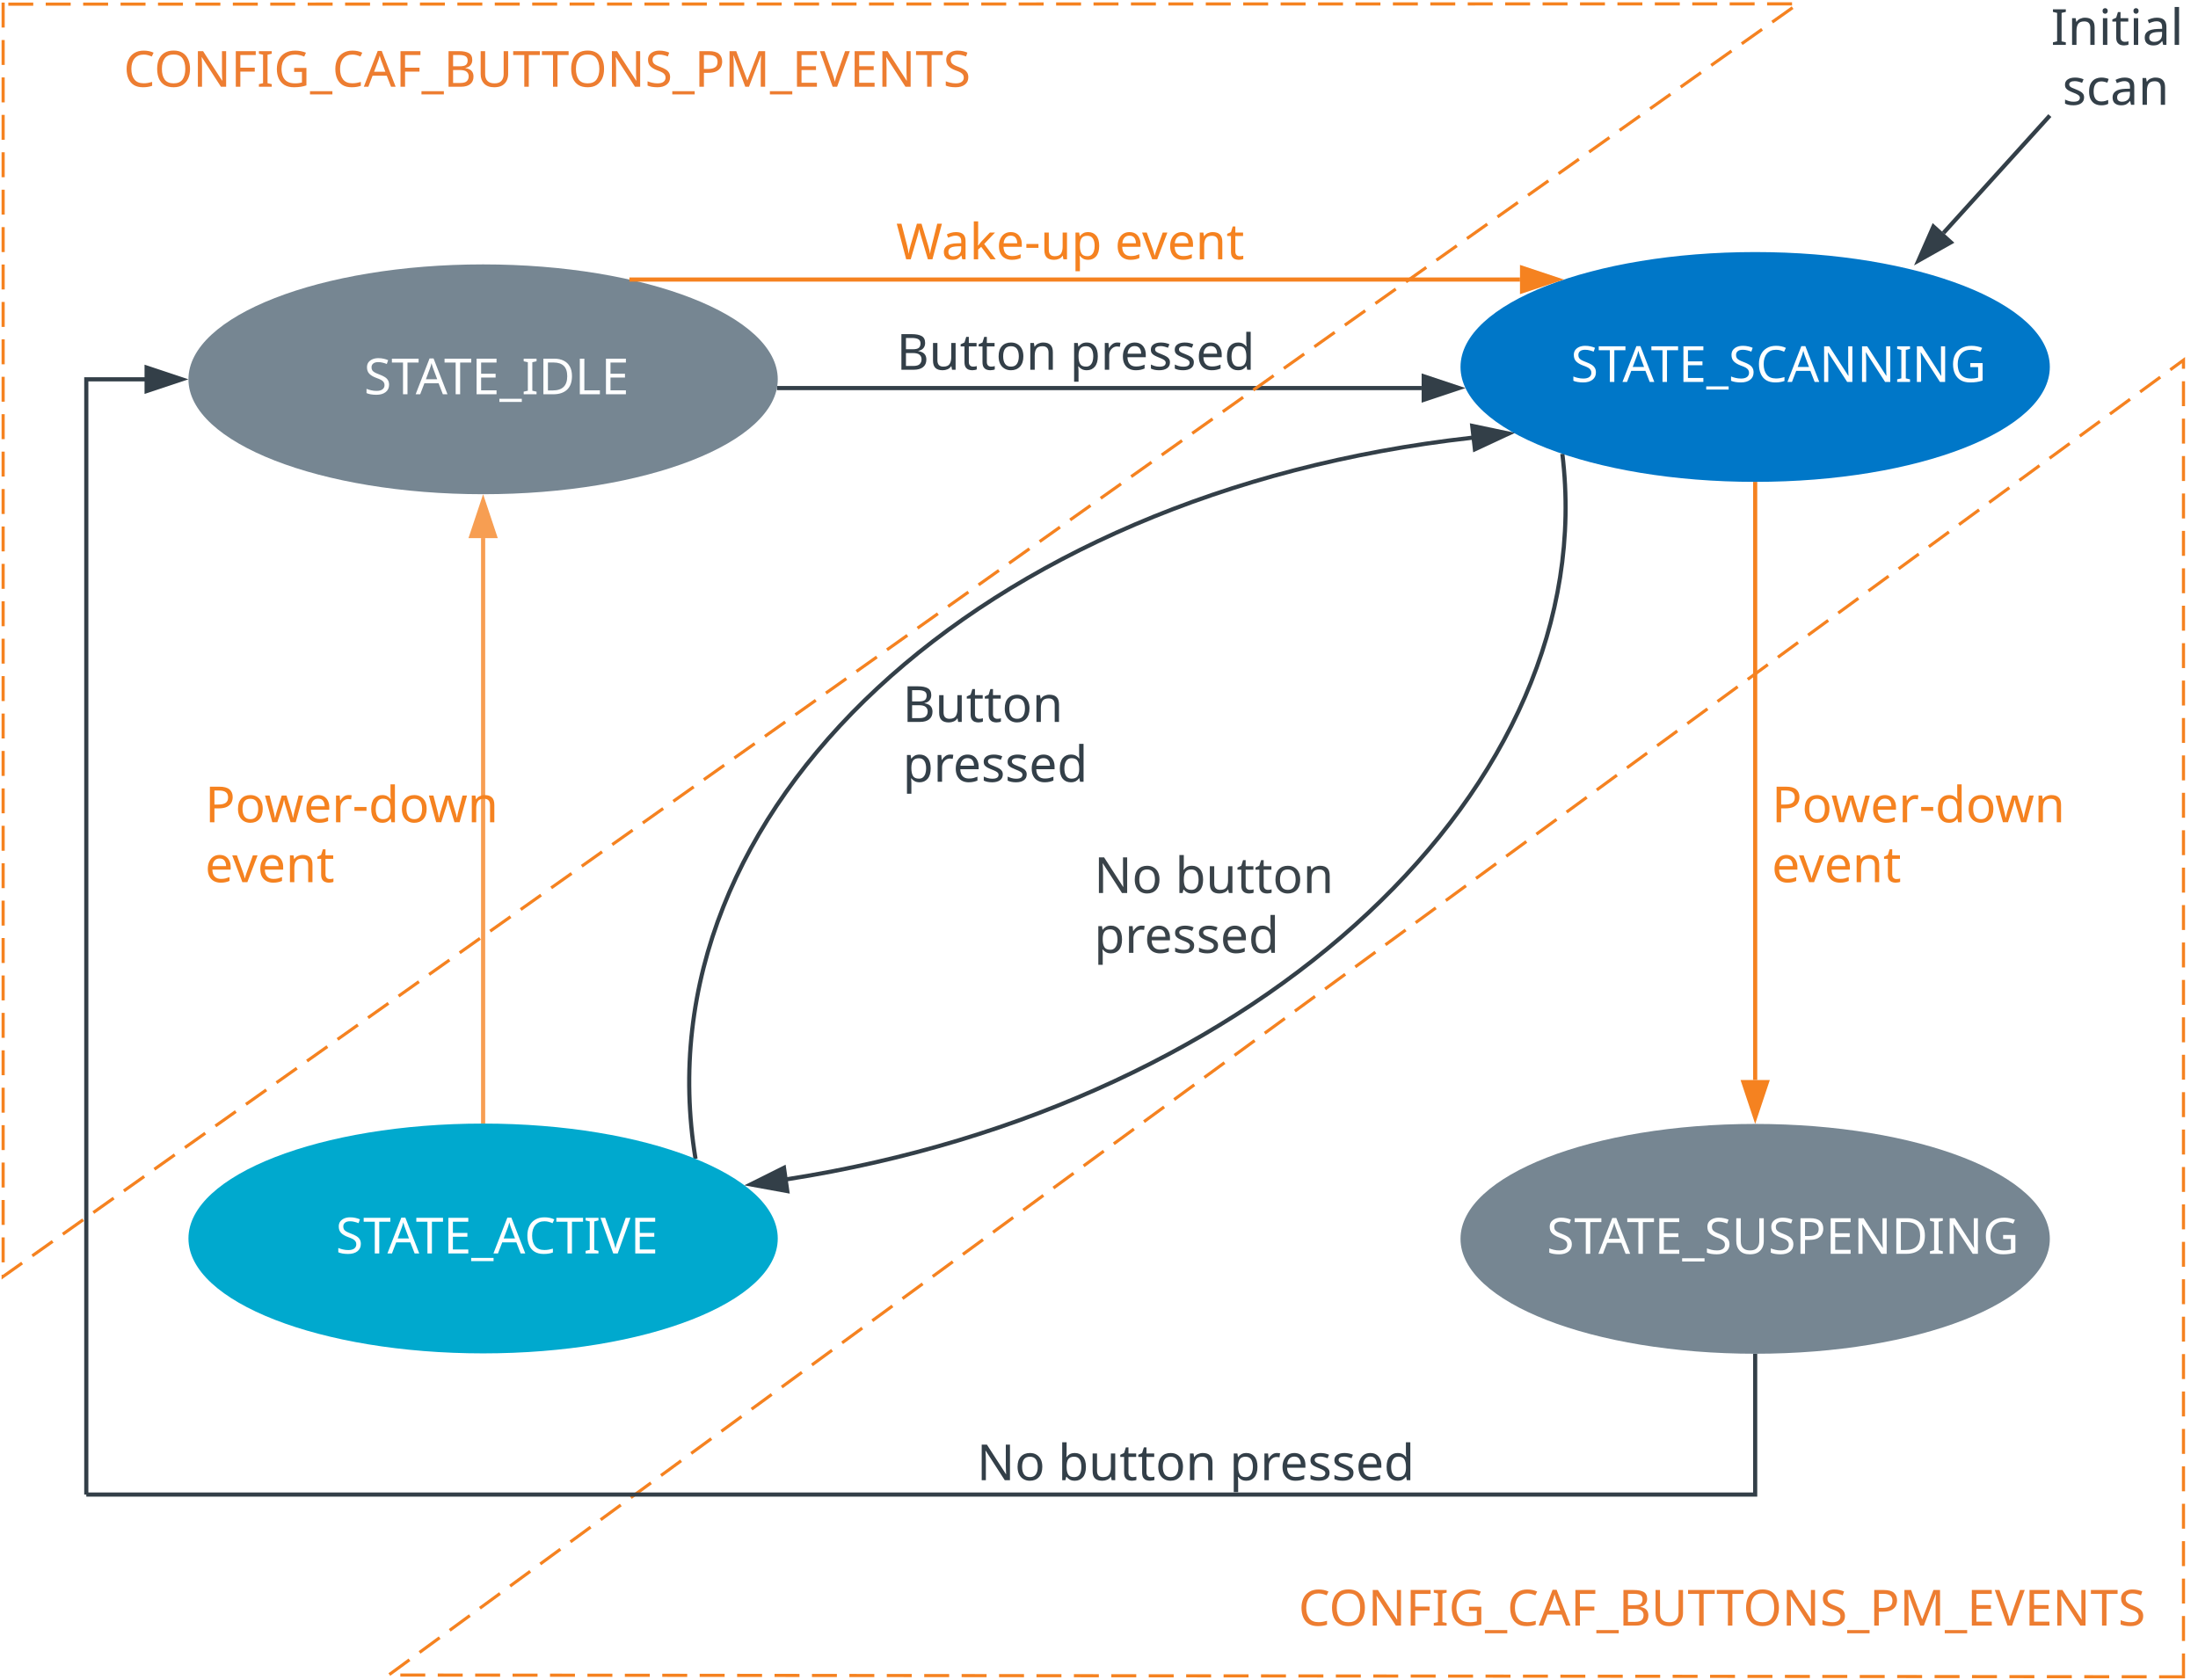
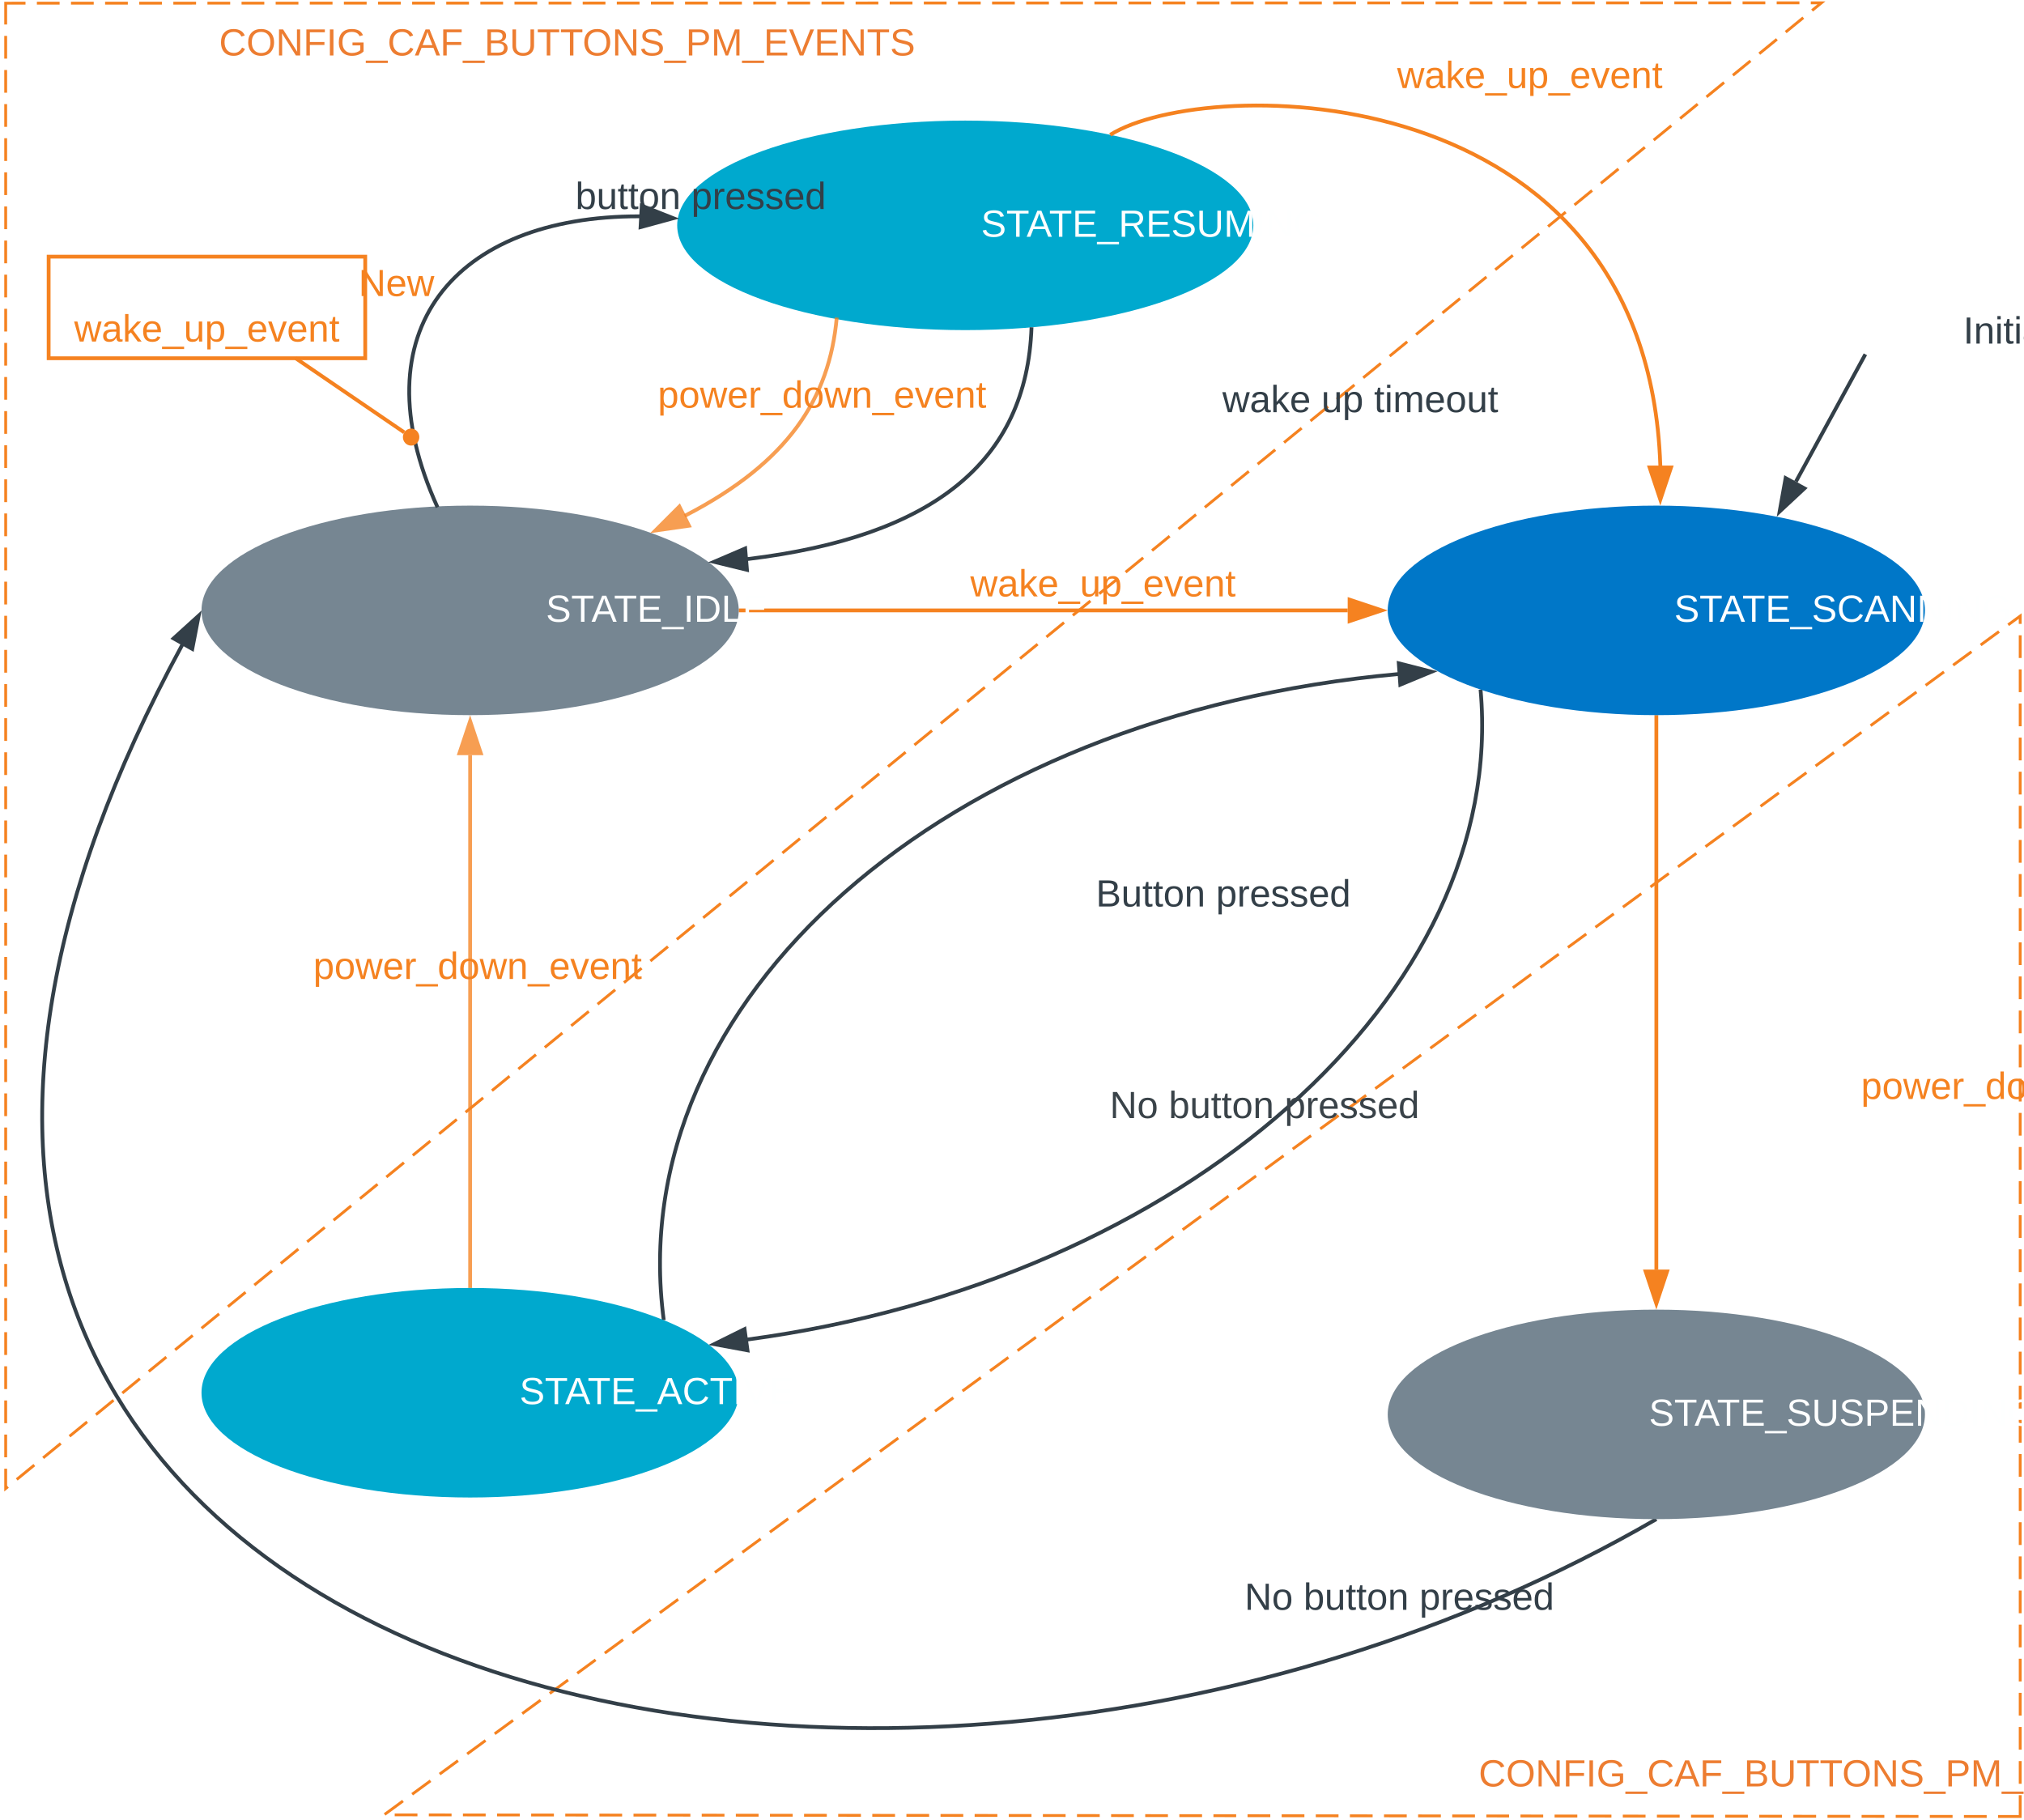
- <svg xmlns="http://www.w3.org/2000/svg" xmlns:xlink="http://www.w3.org/1999/xlink" width="7.342in" height="5.612in" viewBox="0 0 528.615 404.069" xml:space="preserve" color-interpolation-filters="sRGB" class="st21">
+ <svg xmlns="http://www.w3.org/2000/svg" xmlns:ns1="http://schemas.microsoft.com/visio/2003/SVGExtensions/" xmlns:xlink="http://www.w3.org/1999/xlink" width="7.416in" height="6.666in" viewBox="0 0 533.977 479.974" xml:space="preserve" color-interpolation-filters="sRGB" class="st25">
+   <ns1:documentProperties ns1:langID="1035" ns1:viewMarkup="false" />
  <style type="text/css">
	
- 		.st1 {marker-end:url(#mrkr13-6);stroke:#333f48;stroke-linecap:butt;stroke-width:1}
- 		.st2 {fill:#333f48;fill-opacity:1;stroke:#333f48;stroke-opacity:1;stroke-width:0.284}
+ 		.st1 {marker-end:url(#mrkr13-6);stroke:#f58220;stroke-linecap:butt;stroke-width:1}
+ 		.st2 {fill:#f58220;fill-opacity:1;stroke:#f58220;stroke-opacity:1;stroke-width:0.284}
		.st3 {fill:none;stroke:#f58220;stroke-dasharray:5.25,3.75;stroke-width:0.75}
- 		.st4 {marker-end:url(#mrkr13-14);stroke:#f58220;stroke-linecap:butt;stroke-width:1}
- 		.st5 {fill:#f58220;fill-opacity:1;stroke:#f58220;stroke-opacity:1;stroke-width:0.284}
- 		.st6 {marker-end:url(#mrkr13-20);stroke:#f58220;stroke-linecap:butt;stroke-opacity:0.77;stroke-width:1}
- 		.st7 {fill:#f58220;fill-opacity:0.77;stroke:#f58220;stroke-opacity:0.77;stroke-width:0.284}
- 		.st8 {marker-start:url(#mrkr13-26);stroke:#333f48;stroke-linecap:butt;stroke-width:1}
- 		.st9 {stroke:#333f48;stroke-linecap:butt;stroke-width:1}
- 		.st10 {fill:none;stroke:none;stroke-width:1}
- 		.st11 {fill:#ed7d31;font-family:Calibri;font-size:1em}
- 		.st12 {marker-end:url(#mrkr13-50);stroke:#333f48;stroke-linecap:butt;stroke-width:1}
- 		.st13 {fill:#0077c8;stroke:none;stroke-width:1}
- 		.st14 {fill:#feffff;font-family:Calibri;font-size:1em}
- 		.st15 {fill:#768692;stroke:none;stroke-width:1}
- 		.st16 {fill:#00a9ce;stroke:none;stroke-width:1}
- 		.st17 {fill:#3a4349;font-family:Calibri;font-size:1em}
- 		.st18 {font-size:1em}
- 		.st19 {fill:#333f48;font-family:Calibri;font-size:1em}
- 		.st20 {fill:#f58220;font-family:Calibri;font-size:1em}
- 		.st21 {fill:none;fill-rule:evenodd;font-size:12px;overflow:visible;stroke-linecap:square;stroke-miterlimit:3}
+ 		.st4 {marker-end:url(#mrkr13-19);stroke:#f58220;stroke-linecap:butt;stroke-opacity:0.77;stroke-width:1}
+ 		.st5 {fill:#f58220;fill-opacity:0.77;stroke:#f58220;stroke-opacity:0.77;stroke-width:0.284}
+ 		.st6 {marker-start:url(#mrkr13-25);stroke:#333f48;stroke-linecap:butt;stroke-width:1}
+ 		.st7 {fill:#333f48;fill-opacity:1;stroke:#333f48;stroke-opacity:1;stroke-width:0.284}
+ 		.st8 {fill:none;stroke:none;stroke-width:1}
+ 		.st9 {marker-end:url(#mrkr13-35);stroke:#333f48;stroke-linecap:butt;stroke-width:1}
+ 		.st10 {fill:#ed7d31;font-family:Arial;font-size:0.833em}
+ 		.st11 {marker-end:url(#mrkr13-47);stroke:#333f48;stroke-linecap:butt;stroke-width:1}
+ 		.st12 {fill:#0077c8;stroke:none;stroke-width:1}
+ 		.st13 {fill:#feffff;font-family:Arial;font-size:0.833em}
+ 		.st14 {fill:#768692;stroke:none;stroke-width:1}
+ 		.st15 {fill:#00a9ce;stroke:none;stroke-width:1}
+ 		.st16 {fill:#3a4349;font-family:Arial;font-size:0.833em}
+ 		.st17 {font-size:1em}
+ 		.st18 {fill:#333f48;font-family:Arial;font-size:0.833em}
+ 		.st19 {fill:#f58220;font-family:Arial;font-size:0.833em}
+ 		.st20 {fill:none;stroke:#f58220;stroke-width:1}
+ 		.st21 {stroke:#f58220;stroke-linecap:butt;stroke-width:1}
+ 		.st22 {marker-end:url(#mrkr13-122);stroke:#f58220;stroke-linecap:butt;stroke-opacity:0.77;stroke-width:1}
+ 		.st23 {marker-end:url(#mrkr13-139);stroke:#f58220;stroke-linecap:butt;stroke-width:1}
+ 		.st24 {fill:#f58220;stroke:none;stroke-width:1}
+ 		.st25 {fill:none;fill-rule:evenodd;font-size:12px;overflow:visible;stroke-linecap:square;stroke-miterlimit:3}
	
	</style>
  <defs id="Markers">
    <g id="lend13">
      <path d="M 3 1 L 0 0 L 3 -1 L 3 1 " style="stroke:none" />
    </g>
-     <marker id="mrkr13-6" class="st2" refX="-10.56" orient="auto" markerUnits="strokeWidth" overflow="visible">
-       <use xlink:href="#lend13" transform="scale(-3.52,-3.52) " />
-     </marker>
-     <marker id="mrkr13-14" class="st5" refX="-10.56" orient="auto" markerUnits="strokeWidth" overflow="visible">
-       <use xlink:href="#lend13" transform="scale(-3.52,-3.52) " />
-     </marker>
-     <marker id="mrkr13-20" class="st7" refX="-10.56" orient="auto" markerUnits="strokeWidth" overflow="visible">
-       <use xlink:href="#lend13" transform="scale(-3.52,-3.52) " />
-     </marker>
-     <marker id="mrkr13-26" class="st2" refX="10.2" orient="auto" markerUnits="strokeWidth" overflow="visible">
+     <marker id="mrkr13-6" class="st2" ns1:arrowType="13" ns1:arrowSize="2" ns1:setback="10.56" refX="-10.56" orient="auto" markerUnits="strokeWidth" overflow="visible">
+       <use xlink:href="#lend13" transform="scale(-3.52,-3.52) " />
+     </marker>
+     <marker id="mrkr13-19" class="st5" ns1:arrowType="13" ns1:arrowSize="2" ns1:setback="10.56" refX="-10.56" orient="auto" markerUnits="strokeWidth" overflow="visible">
+       <use xlink:href="#lend13" transform="scale(-3.52,-3.52) " />
+     </marker>
+     <marker id="mrkr13-25" class="st7" ns1:arrowType="13" ns1:arrowSize="2" ns1:setback="10.2" refX="10.2" orient="auto" markerUnits="strokeWidth" overflow="visible">
      <use xlink:href="#lend13" transform="scale(3.52) " />
    </marker>
-     <marker id="mrkr13-50" class="st2" refX="-10.2" orient="auto" markerUnits="strokeWidth" overflow="visible">
+     <marker id="mrkr13-35" class="st7" ns1:arrowType="13" ns1:arrowSize="2" ns1:setback="10.56" refX="-10.56" orient="auto" markerUnits="strokeWidth" overflow="visible">
+       <use xlink:href="#lend13" transform="scale(-3.52,-3.52) " />
+     </marker>
+     <marker id="mrkr13-47" class="st7" ns1:arrowType="13" ns1:arrowSize="2" ns1:setback="10.2" refX="-10.2" orient="auto" markerUnits="strokeWidth" overflow="visible">
+       <use xlink:href="#lend13" transform="scale(-3.52,-3.52) " />
+     </marker>
+     <marker id="mrkr13-122" class="st5" ns1:arrowType="13" ns1:arrowSize="2" ns1:setback="10.2" refX="-10.2" orient="auto" markerUnits="strokeWidth" overflow="visible">
+       <use xlink:href="#lend13" transform="scale(-3.52,-3.52) " />
+     </marker>
+     <marker id="mrkr13-139" class="st2" ns1:arrowType="13" ns1:arrowSize="2" ns1:setback="10.2" refX="-10.2" orient="auto" markerUnits="strokeWidth" overflow="visible">
      <use xlink:href="#lend13" transform="scale(-3.52,-3.52) " />
    </marker>
  </defs>
-   <g>
-     <g id="shape6-1" transform="translate(186.841,-303.64)">
-       <path d="M0 396.98 L155.06 396.98" class="st1" />
-     </g>
-     <g id="shape7-7" transform="translate(121.061,403.319) rotate(-90)">
-       <path d="M0 404.07 L316.7 404.07 L0.43 -27.59 L0 404.07 Z" class="st3" />
-     </g>
-     <g id="shape8-9" transform="translate(415.033,-288.168)">
-       <path d="M7.09 404.07 L7.09 547.94" class="st4" />
-     </g>
-     <g id="shape9-15" transform="translate(109.095,-133.82)">
-       <path d="M7.09 404.07 L7.09 263.25" class="st6" />
-     </g>
-     <g id="shape10-21" transform="translate(45.3158,-312.836)">
-       <path d="M-10.2 404.07 L-10.56 404.07 L-24.57 404.07 L-24.57 672.32" class="st8" />
-     </g>
-     <g id="shape11-27" transform="translate(422.12,-78.4585)">
-       <path d="M0 404.07 L0 437.94 L-401.37 437.94" class="st9" />
-     </g>
-     <g id="shape12-30" transform="translate(41.1279,-196.091)">
-       <rect x="0" y="384.069" width="152" height="20" class="st10" />
-     </g>
-     <g id="shape13-32" transform="translate(404.819,1) rotate(90)">
-       <path d="M0 404.07 L306.03 404.07 L-0.07 -27.59 L0 404.07 Z" class="st3" />
-     </g>
-     <g id="shape14-34" transform="translate(792.424,299.114) rotate(132.179)">
-       <path d="M0 404.07 L38.08 404.07" class="st1" />
-     </g>
-     <g id="shape15-39" transform="translate(3.74212,-373.406)">
-       <rect x="0" y="377.266" width="234.126" height="26.803" class="st10" />
-       <text x="25.97" y="394.27" class="st11">CONFIG_CAF_BUTTONS_PM_EVENTS</text>
-     </g>
-     <g id="shape16-42" transform="translate(286.306,-3.26733)">
-       <rect x="0" y="377.266" width="234.126" height="26.803" class="st10" />
-       <text x="25.97" y="394.27" class="st11">CONFIG_CAF_BUTTONS_PM_EVENTS</text>
-     </g>
-     <g id="shape17-45" transform="translate(645.05,410.403) rotate(138.204)">
-       <path d="M-0 404.07 A216.56 150.811 34.83 0 1 255.17 398.18 L255.47 398.38" class="st12" />
-     </g>
-     <g id="shape18-51" transform="translate(-100.489,-23.8817) rotate(-41.5031)">
-       <path d="M-0 404.07 A224.592 158.03 41.96 0 1 254.69 397.85 L254.99 398.06" class="st12" />
-     </g>
-     <g id="shape19-56" transform="translate(351.254,-288.168)">
-       <ellipse cx="70.866" cy="376.432" rx="70.866" ry="27.638" class="st13" />
-       <text x="26.53" y="380.03" class="st14">STATE_SCANNING</text>
-     </g>
-     <g id="shape20-59" transform="translate(351.254,-78.4585)">
-       <ellipse cx="70.866" cy="376.432" rx="70.866" ry="27.638" class="st15" />
-       <text x="20.74" y="380.03" class="st14">STATE_SUSPENDING</text>
-     </g>
-     <g id="shape21-62" transform="translate(45.3158,-78.5449)">
-       <ellipse cx="70.866" cy="376.432" rx="70.866" ry="27.638" class="st16" />
-       <text x="35.43" y="380.03" class="st14">STATE_ACTIVE</text>
-     </g>
-     <g id="shape22-65" transform="translate(45.3158,-285.199)">
-       <ellipse cx="70.866" cy="376.432" rx="70.866" ry="27.638" class="st15" />
-       <text x="42.22" y="380.03" class="st14">STATE_IDLE</text>
-     </g>
-     <g id="shape23-68" transform="translate(151.357,-329.743)">
-       <path d="M0 396.98 L214.2 396.98" class="st4" />
-     </g>
-     <g id="shape24-73" transform="translate(259.128,-163.572)">
-       <rect x="0" y="359.849" width="66.898" height="44.221" class="st10" />
-       <text x="4" y="378.36" class="st17">No button <tspan x="4" dy="1.2em" class="st18">pressed</tspan>
-       </text>
-     </g>
-     <g id="shape25-77" transform="translate(229.59,-45.2539)">
-       <rect x="0" y="391.314" width="101.595" height="12.756" class="st10" />
-       <text x="5.35" y="401.29" class="st19">No button pressed</text>
-     </g>
-     <g id="shape26-80" transform="translate(422.12,-189.288)">
-       <rect x="0" y="377.266" width="70.866" height="26.803" class="st10" />
-       <text x="4" y="387.07" class="st20">Power-down <tspan x="4" dy="1.2em" class="st18">event</tspan>
-       </text>
-     </g>
-     <g id="shape28-84" transform="translate(213.107,-213.432)">
-       <rect x="0" y="377.266" width="49.522" height="26.803" class="st10" />
-       <text x="4" y="387.07" class="st19">Button <tspan x="4" dy="1.2em" class="st18">pressed</tspan>
-       </text>
-     </g>
-     <g id="shape30-88" transform="translate(45.3158,-189.288)">
-       <rect x="0" y="377.266" width="70.866" height="26.803" class="st10" />
-       <text x="4" y="387.07" class="st20">Power-down <tspan x="4" dy="1.2em" class="st18">event</tspan>
-       </text>
-     </g>
-     <g id="shape31-92" transform="translate(211.04,-312.358)">
-       <rect x="0" y="391.314" width="83.521" height="12.756" class="st10" />
-       <text x="4.59" y="401.29" class="st19">Button pressed</text>
-     </g>
-     <g id="shape32-95" transform="translate(211.04,-338.918)">
-       <rect x="0" y="391.314" width="83.521" height="12.756" class="st10" />
-       <text x="4.49" y="401.29" class="st20">Wake-up event</text>
-     </g>
-     <g id="shape34-98" transform="translate(488.734,-376.266)">
-       <rect x="0" y="377.266" width="36.396" height="26.803" class="st10" />
-       <text x="4.52" y="387.07" class="st19">Initial <tspan x="7.29" dy="1.2em" class="st18">scan</tspan>
-       </text>
+   <g ns1:mID="0" ns1:index="1" ns1:groupContext="foregroundPage">
+     <ns1:pageProperties ns1:drawingScale="0.0393701" ns1:pageScale="0.0393701" ns1:drawingUnits="24" ns1:shadowOffsetX="8.50394" ns1:shadowOffsetY="-8.50394" />
+     <ns1:layer ns1:name="Connector" ns1:index="0" />
+     <g id="shape6-1" ns1:mID="6" ns1:groupContext="shape" ns1:layerMember="0" transform="translate(194.894,-311.856)">
+       <path d="M0 472.89 L160.66 472.89" class="st1" />
+     </g>
+     <g id="shape7-7" ns1:mID="7" ns1:groupContext="shape" transform="translate(53.0025,479.224) rotate(-90)">
+       <ns1:userDefs>
+         <ns1:ud ns1:nameU="visVersion" ns1:val="VT0(15):26" />
+       </ns1:userDefs>
+       <path d="M0 479.97 L316.7 479.97 L0.43 48.32 L0 479.97 Z" class="st3" />
+     </g>
+     <g id="shape8-9" ns1:mID="8" ns1:groupContext="shape" ns1:layerMember="0" transform="translate(429.893,-291.305)">
+       <path d="M7.09 479.97 L7.09 626.25" class="st1" />
+     </g>
+     <g id="shape9-14" ns1:mID="9" ns1:groupContext="shape" ns1:layerMember="0" transform="translate(116.941,-140.18)">
+       <path d="M7.09 479.97 L7.09 339.41" class="st4" />
+     </g>
+     <g id="shape10-20" ns1:mID="10" ns1:groupContext="shape" ns1:layerMember="0" transform="translate(53.1619,-318.942)">
+       <path d="M-4.97 488.88 L-5.15 489.2 C-152.04 759.86 173.23 841.66 383.82 719.72" class="st6" />
+     </g>
+     <g id="shape12-26" ns1:mID="12" ns1:groupContext="shape" transform="translate(48.974,-202.451)">
+       <rect x="0" y="459.974" width="152" height="20" class="st8" />
+     </g>
+     <g id="shape13-28" ns1:mID="13" ns1:groupContext="shape" transform="translate(481.469,0.83716) rotate(90)">
+       <ns1:userDefs>
+         <ns1:ud ns1:nameU="visVersion" ns1:val="VT0(15):26" />
+       </ns1:userDefs>
+       <path d="M0 479.97 L391.86 479.97 L-0.09 0.93 L0 479.97 Z" class="st3" />
+     </g>
+     <g id="shape14-30" ns1:mID="14" ns1:groupContext="shape" transform="translate(913.487,323.311) rotate(118.611)">
+       <path d="M0 479.97 L38.25 479.97" class="st9" />
+     </g>
+     <g id="shape15-36" ns1:mID="15" ns1:groupContext="shape" transform="translate(3.37438,-459.035)">
+       <ns1:textBlock ns1:margins="rect(4,4,4,4)" ns1:tabSpace="42.5197" />
+       <ns1:textRect cx="96.385" cy="470.669" width="192.77" height="18.61" />
+       <rect x="0" y="461.365" width="192.769" height="18.61" class="st8" />
+       <text x="4.42" y="473.67" class="st10" ns1:langID="1035">
+         <ns1:paragraph ns1:horizAlign="1" />
+         <ns1:tabList />CONFIG_CAF_BUTTONS_PM_EVENTS</text>
+     </g>
+     <g id="shape16-39" ns1:mID="16" ns1:groupContext="shape" transform="translate(331.136,-3.62724)">
+       <ns1:textBlock ns1:margins="rect(4,4,4,4)" ns1:tabSpace="42.5197" />
+       <ns1:textRect cx="100.92" cy="471.918" width="201.85" height="16.112" />
+       <rect x="0" y="463.862" width="201.841" height="16.112" class="st8" />
+       <text x="8.96" y="474.92" class="st10" ns1:langID="1035">
+         <ns1:paragraph ns1:horizAlign="1" />
+         <ns1:tabList />CONFIG_CAF_BUTTONS_PM_EVENTS</text>
+     </g>
+     <g id="shape17-42" ns1:mID="17" ns1:groupContext="shape" transform="translate(700.906,548.109) rotate(139.722)">
+       <path d="M0 479.97 A218.331 151.387 33.91 0 1 258.31 474.14 L258.61 474.33" class="st11" />
+     </g>
+     <g id="shape18-48" ns1:mID="18" ns1:groupContext="shape" transform="translate(-133.304,-19.4862) rotate(-39.9845)">
+       <path d="M-0 479.97 A226.127 158.872 40.95 0 1 257.87 473.8 L258.16 474.01" class="st11" />
+     </g>
+     <g id="shape19-53" ns1:mID="19" ns1:groupContext="shape" transform="translate(366.114,-291.305)">
+       <ns1:textBlock ns1:margins="rect(4,4,4,4)" ns1:tabSpace="42.5197" />
+       <ns1:textRect cx="70.866" cy="452.337" width="141.74" height="55.276" />
+       <ellipse cx="70.866" cy="452.337" rx="70.866" ry="27.638" class="st12" />
+       <text x="25.58" y="455.34" class="st13" ns1:langID="1033">
+         <ns1:paragraph ns1:horizAlign="1" />
+         <ns1:tabList />STATE_SCANNING</text>
+     </g>
+     <g id="shape20-56" ns1:mID="20" ns1:groupContext="shape" transform="translate(366.114,-79.1929)">
+       <ns1:textBlock ns1:margins="rect(4,4,4,4)" ns1:tabSpace="42.5197" />
+       <ns1:textRect cx="70.866" cy="452.337" width="141.74" height="55.276" />
+       <ellipse cx="70.866" cy="452.337" rx="70.866" ry="27.638" class="st14" />
+       <text x="18.91" y="455.34" class="st13" ns1:langID="1033">
+         <ns1:paragraph ns1:horizAlign="1" />
+         <ns1:tabList />STATE_SUSPENDING</text>
+     </g>
+     <g id="shape21-59" ns1:mID="21" ns1:groupContext="shape" transform="translate(53.1619,-84.9046)">
+       <ns1:textBlock ns1:margins="rect(4,4,4,4)" ns1:tabSpace="42.5197" />
+       <ns1:textRect cx="70.866" cy="452.337" width="141.74" height="55.276" />
+       <ellipse cx="70.866" cy="452.337" rx="70.866" ry="27.638" class="st15" />
+       <text x="33.91" y="455.34" class="st13" ns1:langID="1033">
+         <ns1:paragraph ns1:horizAlign="1" />
+         <ns1:tabList />STATE_ACTIVE</text>
+     </g>
+     <g id="shape22-62" ns1:mID="22" ns1:groupContext="shape" transform="translate(53.1619,-291.305)">
+       <ns1:textBlock ns1:margins="rect(4,4,4,4)" ns1:tabSpace="42.5197" />
+       <ns1:textRect cx="70.866" cy="452.337" width="141.74" height="55.276" />
+       <ellipse cx="70.866" cy="452.337" rx="70.866" ry="27.638" class="st14" />
+       <text x="40.86" y="455.34" class="st13" ns1:langID="1033">
+         <ns1:paragraph ns1:horizAlign="1" />
+         <ns1:tabList />STATE_IDLE</text>
+     </g>
+     <g id="shape24-65" ns1:mID="24" ns1:groupContext="shape" transform="translate(238.783,-182.145)">
+       <ns1:textBlock ns1:margins="rect(4,4,4,4)" ns1:tabSpace="42.5197" />
+       <ns1:textRect cx="46.176" cy="474.123" width="92.36" height="11.702" />
+       <rect x="0" y="468.272" width="92.353" height="11.702" class="st8" />
+       <text x="4" y="477.12" class="st16" ns1:langID="1035">
+         <ns1:paragraph />
+         <ns1:tabList />No button<tspan class="st17" ns1:langID="1033"> </tspan>pressed</text>
+     </g>
+     <g id="shape25-69" ns1:mID="25" ns1:groupContext="shape" transform="translate(268.404,-51.9008)">
+       <ns1:textBlock ns1:margins="rect(4,4,4,4)" ns1:tabSpace="42.5197" />
+       <ns1:textRect cx="50.797" cy="473.596" width="101.6" height="12.756" />
+       <rect x="0" y="467.218" width="101.595" height="12.756" class="st8" />
+       <text x="9.94" y="476.6" class="st18" ns1:langID="1033">
+         <ns1:paragraph ns1:horizAlign="1" />
+         <ns1:tabList />No button pressed</text>
+     </g>
+     <g id="shape27-72" ns1:mID="27" ns1:groupContext="shape" transform="translate(235.126,-236.27)">
+       <ns1:textBlock ns1:margins="rect(4,4,4,4)" ns1:tabSpace="42.5197" />
+       <ns1:textRect cx="39.09" cy="472.418" width="78.18" height="15.113" />
+       <rect x="0" y="464.861" width="78.18" height="15.113" class="st8" />
+       <text x="4" y="475.42" class="st18" ns1:langID="1033">
+         <ns1:paragraph />
+         <ns1:tabList />Button pressed</text>
+     </g>
+     <g id="shape28-75" ns1:mID="28" ns1:groupContext="shape" transform="translate(28.6504,-217.151)">
+       <ns1:textBlock ns1:margins="rect(4,4,4,4)" ns1:tabSpace="42.5197" />
+       <ns1:textRect cx="47.689" cy="472.418" width="95.38" height="15.113" />
+       <rect x="0" y="464.861" width="95.378" height="15.113" class="st8" />
+       <text x="4" y="475.42" class="st19" ns1:langID="1044">
+         <ns1:paragraph />
+         <ns1:tabList />p<tspan class="st17" ns1:langID="1035">ower</tspan>_<tspan class="st17" ns1:langID="1035">down</tspan>_<tspan class="st17" ns1:langID="1035">event</tspan>
+       </text>
+     </g>
+     <g id="shape30-81" ns1:mID="30" ns1:groupContext="shape" transform="translate(199.258,-319.772)">
+       <ns1:textBlock ns1:margins="rect(4,4,4,4)" ns1:tabSpace="42.5197" />
+       <ns1:textRect cx="41.76" cy="474.123" width="83.53" height="11.702" />
+       <rect x="0" y="468.272" width="83.521" height="11.702" class="st8" />
+       <text x="6.73" y="477.12" class="st19" ns1:langID="1044">
+         <ns1:paragraph ns1:horizAlign="1" />
+         <ns1:tabList />w<tspan class="st17" ns1:langID="1033">ake</tspan>_<tspan class="st17" ns1:langID="1033">up</tspan>_<tspan class="st17" ns1:langID="1033">event</tspan>
+       </text>
+     </g>
+     <g id="shape31-87" ns1:mID="31" ns1:groupContext="shape" transform="translate(463.515,-385.961)">
+       <ns1:textBlock ns1:margins="rect(4,4,4,4)" ns1:tabSpace="42.5197" />
+       <ns1:textRect cx="28.063" cy="473.596" width="56.13" height="12.756" />
+       <rect x="0" y="467.218" width="56.126" height="12.756" class="st8" />
+       <text x="4.44" y="476.6" class="st18" ns1:langID="1035">
+         <ns1:paragraph ns1:horizAlign="1" />
+         <ns1:tabList />Initial scan</text>
+     </g>
+     <g id="shape32-90" ns1:mID="32" ns1:groupContext="shape" transform="translate(178.66,-392.883)">
+       <ns1:textBlock ns1:margins="rect(4,4,4,4)" ns1:tabSpace="42.5197" />
+       <ns1:textRect cx="76" cy="452.337" width="152" height="55.276" />
+       <ellipse cx="76" cy="452.337" rx="76" ry="27.638" class="st15" />
+       <text x="30.16" y="455.34" class="st13" ns1:langID="1033">
+         <ns1:paragraph ns1:horizAlign="1" />
+         <ns1:tabList />STATE_<tspan class="st17" ns1:langID="1044">RESUMING</tspan>
+       </text>
+     </g>
+     <g id="shape33-94" ns1:mID="33" ns1:groupContext="shape" transform="translate(12.8337,-385.461)">
+       <ns1:textBlock ns1:margins="rect(4,4,4,4)" ns1:tabSpace="42.5197" />
+       <ns1:textRect cx="41.76" cy="466.573" width="83.53" height="26.803" />
+       <rect x="0" y="453.171" width="83.521" height="26.803" class="st20" />
+       <text x="31.76" y="463.57" class="st19" ns1:langID="1033">
+         <ns1:paragraph ns1:horizAlign="1" />
+         <ns1:tabList />New <tspan x="6.73" dy="1.2em" class="st17">wake_up_event</tspan>
+       </text>
+     </g>
+     <g id="shape36-98" ns1:mID="36" ns1:groupContext="shape" transform="translate(96.4859,-421.459)">
+       <ns1:textBlock ns1:margins="rect(4,4,4,4)" ns1:tabSpace="42.5197" />
+       <ns1:textRect cx="38.396" cy="473.596" width="76.8" height="12.756" />
+       <rect x="0" y="467.218" width="76.793" height="12.756" class="st8" />
+       <text x="5.32" y="476.6" class="st18" ns1:langID="1033">
+         <ns1:paragraph ns1:horizAlign="1" />
+         <ns1:tabList />button pressed</text>
+     </g>
+     <g id="shape39-101" ns1:mID="39" ns1:groupContext="shape" ns1:layerMember="0" transform="translate(186.818,-331.474)">
+       <path d="M10.15 478.98 L10.51 478.95 C59.2 473.06 84.06 453.4 85.32 417.82" class="st6" />
+     </g>
+     <g id="shape40-106" ns1:mID="40" ns1:groupContext="shape" transform="translate(264.184,-367.857)">
+       <ns1:textBlock ns1:margins="rect(4,4,4,4)" ns1:tabSpace="42.5197" />
+       <ns1:textRect cx="44.721" cy="473.596" width="89.45" height="12.756" />
+       <rect x="0" y="467.218" width="89.441" height="12.756" class="st8" />
+       <text x="8.31" y="476.6" class="st18" ns1:langID="1033">
+         <ns1:paragraph ns1:horizAlign="1" />
+         <ns1:tabList />wake up timeout</text>
+     </g>
+     <g id="shape50-109" ns1:mID="50" ns1:groupContext="shape" transform="translate(308.904,-453.366)">
+       <ns1:textBlock ns1:margins="rect(4,4,4,4)" ns1:tabSpace="42.5197" />
+       <ns1:textRect cx="44.721" cy="473.596" width="89.45" height="12.756" />
+       <rect x="0" y="467.218" width="89.441" height="12.756" class="st8" />
+       <text x="9.69" y="476.6" class="st19" ns1:langID="1044">
+         <ns1:paragraph ns1:horizAlign="1" />
+         <ns1:tabList />w<tspan class="st17" ns1:langID="1033">ake</tspan>_u<tspan class="st17" ns1:langID="1033">p_</tspan>event</text>
+     </g>
+     <g id="shape61-114" ns1:mID="61" ns1:groupContext="shape" ns1:layerMember="0" transform="translate(106.65,-365.899)">
+       <path d="M0 479.97 L-28.65 460.41" class="st21" />
+     </g>
+     <g id="shape64-117" ns1:mID="64" ns1:groupContext="shape" ns1:layerMember="0" transform="translate(220.751,-396.176)">
+       <path d="M0 479.97 C-1.91 501.24 -12.69 518.07 -39.81 532.12 L-40.13 532.28" class="st22" />
+     </g>
+     <g id="shape65-123" ns1:mID="65" ns1:groupContext="shape" transform="translate(119.542,-367.857)">
+       <ns1:textBlock ns1:margins="rect(4,4,4,4)" ns1:tabSpace="42.5197" />
+       <ns1:textRect cx="48.693" cy="472.418" width="97.39" height="15.113" />
+       <rect x="0" y="464.861" width="97.386" height="15.113" class="st8" />
+       <text x="4" y="475.42" class="st19" ns1:langID="1044">
+         <ns1:paragraph />
+         <ns1:tabList />p<tspan class="st17" ns1:langID="1035">ower</tspan>_<tspan class="st17" ns1:langID="1035">down</tspan>_<tspan class="st17" ns1:langID="1035">event</tspan>
+       </text>
+     </g>
+     <g id="shape67-129" ns1:mID="67" ns1:groupContext="shape" ns1:layerMember="0" transform="translate(115.426,-346.14)">
+       <path d="M0 479.97 C-21.19 433.35 4.65 403.13 53.23 403.21 L53.59 403.23" class="st11" />
+     </g>
+     <g id="shape68-134" ns1:mID="68" ns1:groupContext="shape" ns1:layerMember="0" transform="translate(292.901,-444.406)">
+       <path d="M0 479.97 C25.32 464.16 141.61 463.66 145.13 567.24 L145.13 567.6" class="st23" />
+     </g>
+     <g id="shape1003-140" ns1:mID="1003" ns1:groupContext="shape" transform="translate(436.98,-185.492)">
+       <ns1:textBlock ns1:margins="rect(4,4,4,4)" ns1:tabSpace="42.5197" />
+       <ns1:textRect cx="47.689" cy="472.418" width="95.38" height="15.113" />
+       <rect x="0" y="464.861" width="95.378" height="15.113" class="st8" />
+       <text x="4" y="475.42" class="st19" ns1:langID="1044">
+         <ns1:paragraph />
+         <ns1:tabList />p<tspan class="st17" ns1:langID="1035">ower</tspan>_<tspan class="st17" ns1:langID="1035">down</tspan>_<tspan class="st17" ns1:langID="1035">event</tspan>
+       </text>
+     </g>
+     <g id="shape55-146" ns1:mID="55" ns1:groupContext="shape" transform="translate(106.293,-362.417)">
+       <ellipse cx="2.168" cy="477.728" rx="2.168" ry="2.246" class="st24" />
    </g>
  </g>
</svg>
